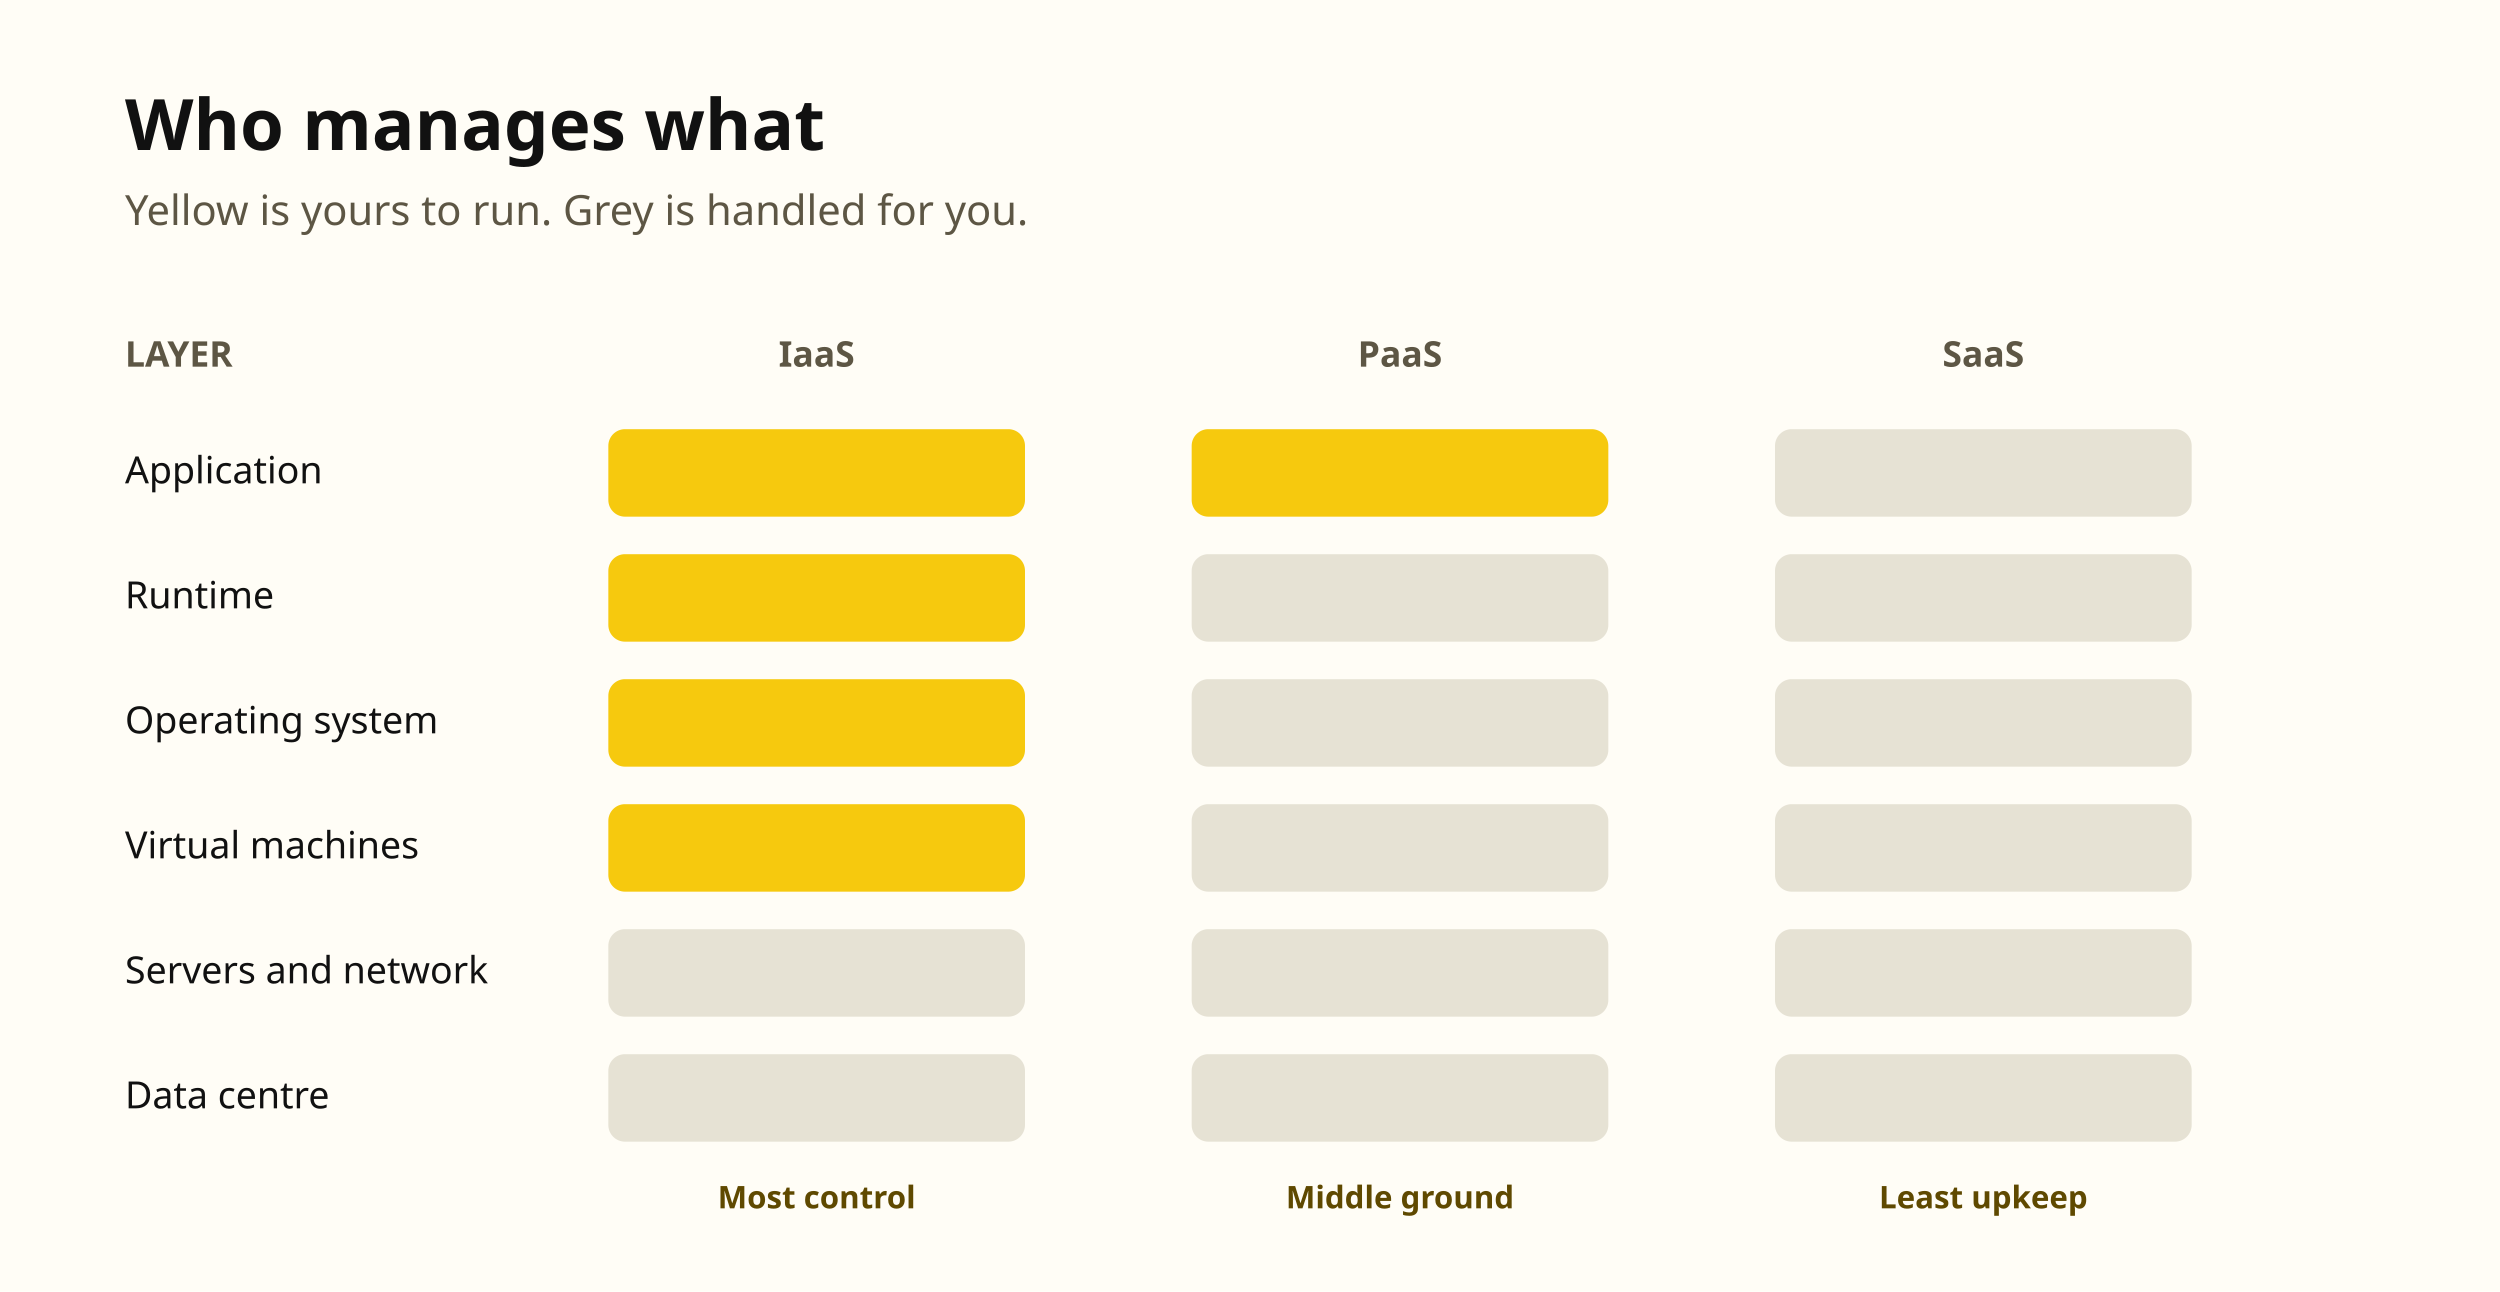
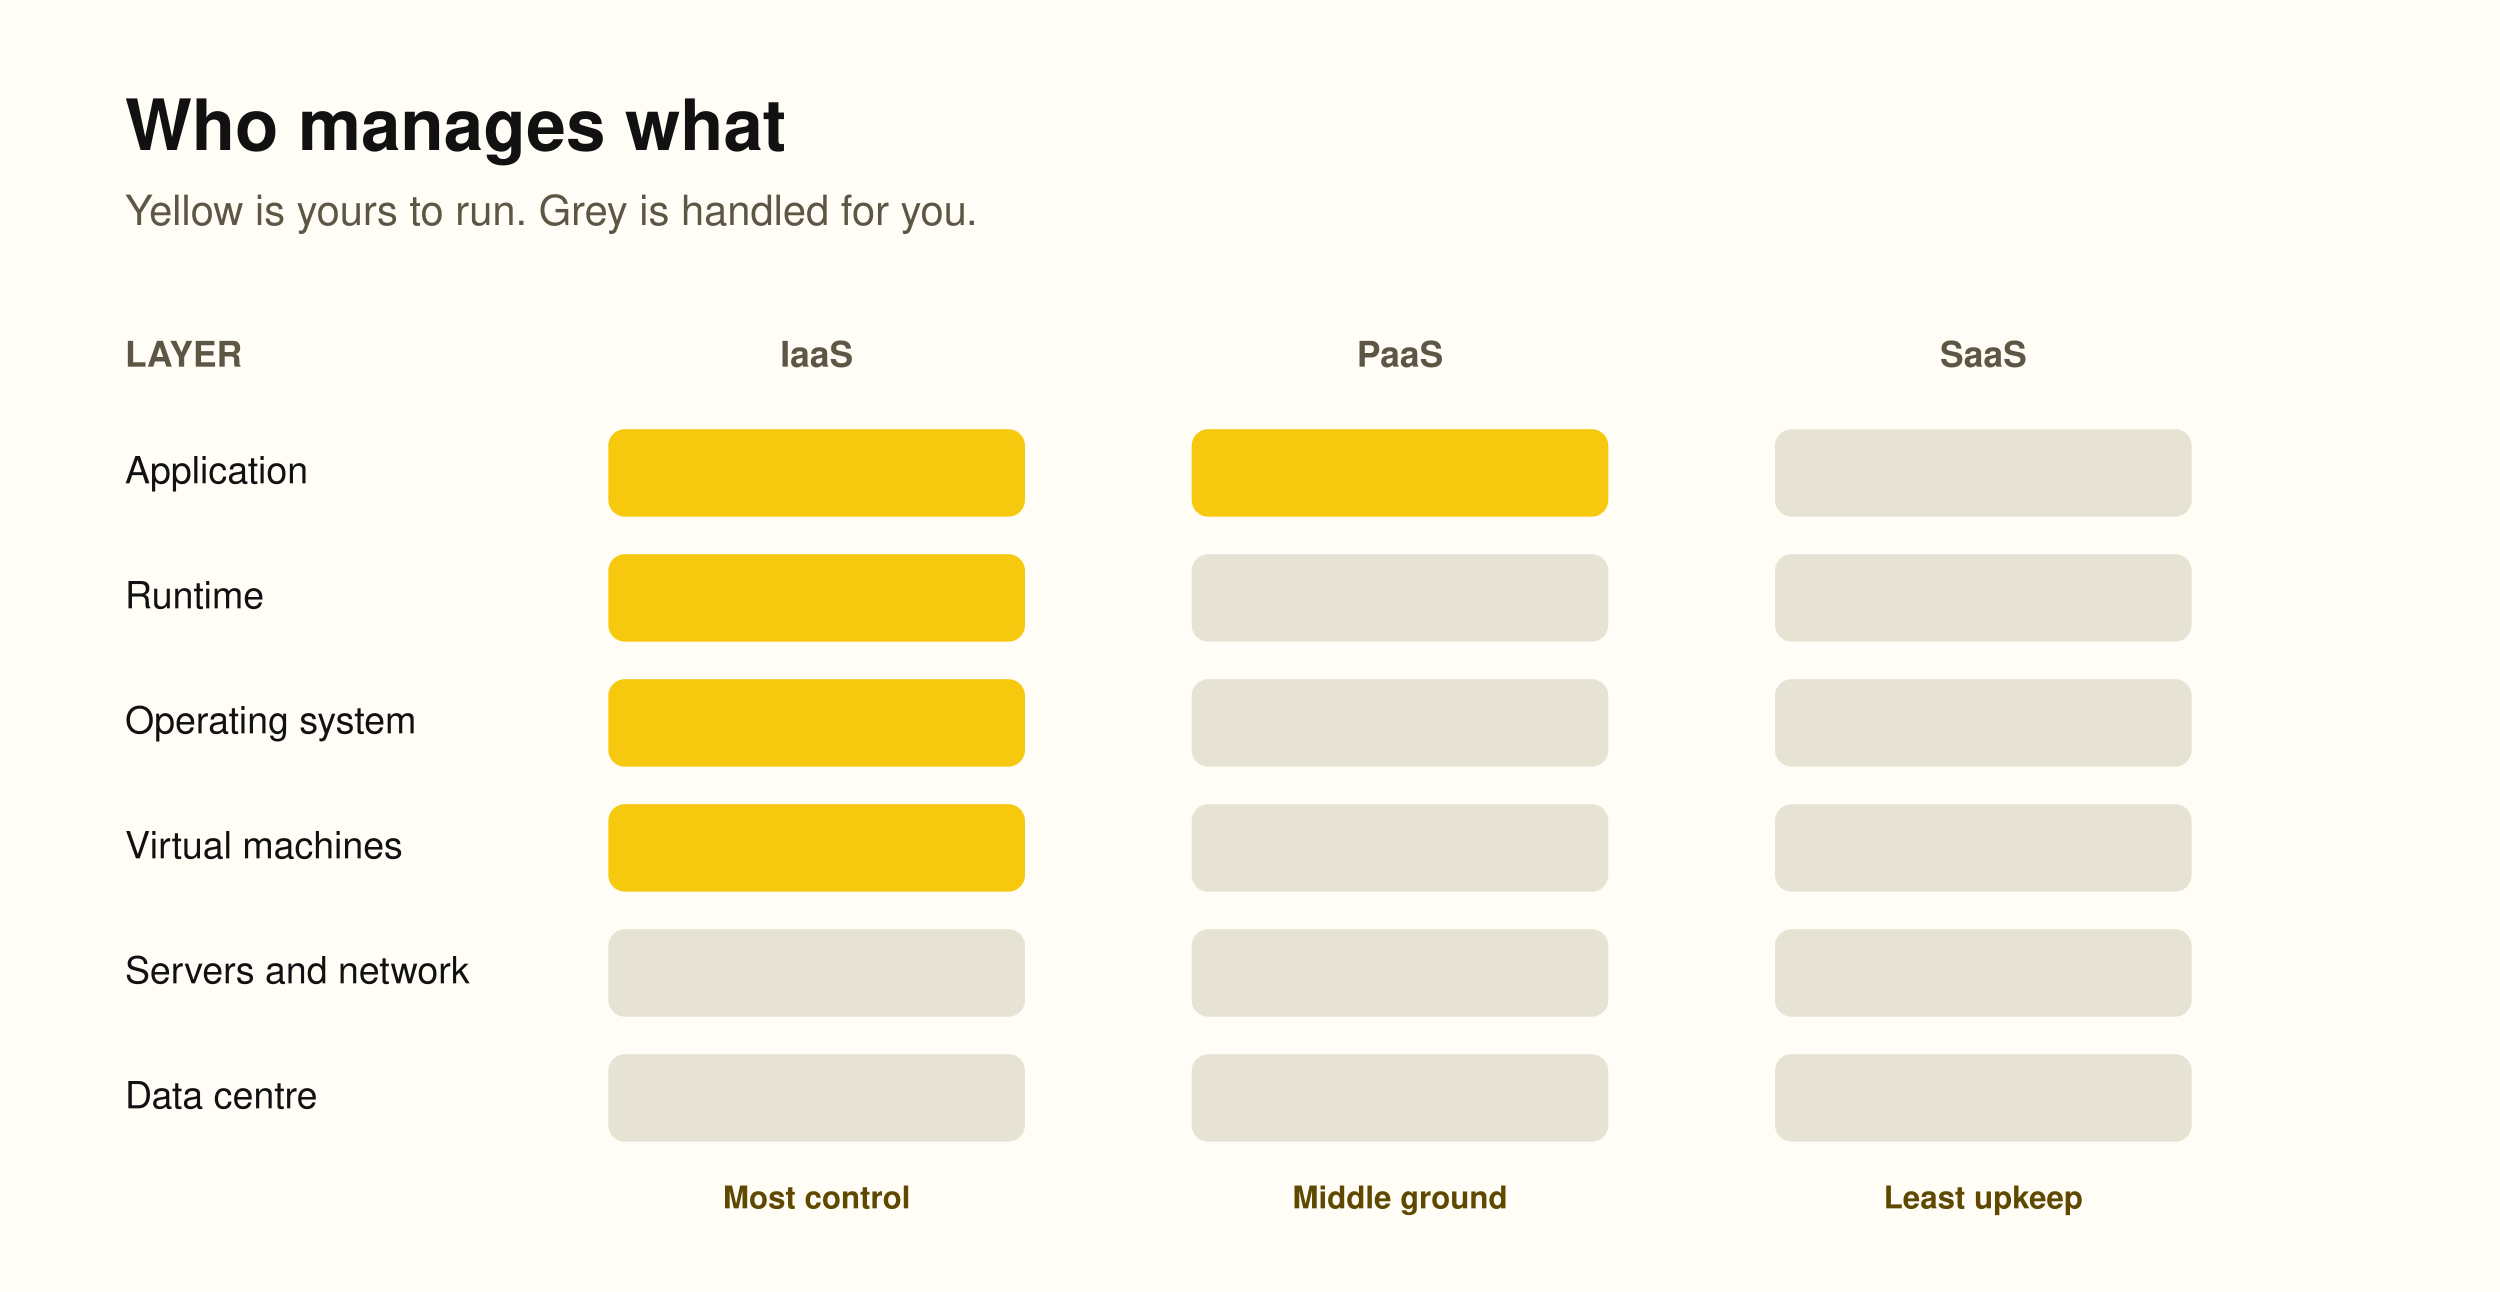
<svg xmlns="http://www.w3.org/2000/svg" viewBox="0 0 1200 620" width="1200" height="620" role="img" aria-label="Comparison of IaaS, PaaS and SaaS showing which layers you manage.">
  <rect width="1200" height="620" fill="#fffdf6" />
-   <g font-family="'Plus Jakarta Sans',sans-serif">
+   <g font-family="'Plus Jakarta Sans','Helvetica Neue',Helvetica,Arial,sans-serif">
    <text x="60" y="72" font-size="34" font-weight="800" fill="#111111">Who manages what</text>
    <text x="60" y="108" font-size="20" fill="#5d5644">Yellow is yours to run. Grey is handled for you.</text>
    <g font-size="17" font-weight="700" fill="#5d5644">
      <text x="60" y="176">LAYER</text>
      <text x="392" y="176" text-anchor="middle">IaaS</text>
      <text x="672" y="176" text-anchor="middle">PaaS</text>
      <text x="952" y="176" text-anchor="middle">SaaS</text>
    </g>
    <g font-size="18">
      <text x="60" y="232" fill="#111111">Application</text>
      <text x="60" y="292" fill="#111111">Runtime</text>
      <text x="60" y="352" fill="#111111">Operating system</text>
      <text x="60" y="412" fill="#111111">Virtual machines</text>
      <text x="60" y="472" fill="#111111">Servers and network</text>
      <text x="60" y="532" fill="#111111">Data centre</text>
    </g>
    <g>
      <rect x="292" y="206" width="200" height="42" rx="8" fill="#f6c90e" />
      <rect x="292" y="266" width="200" height="42" rx="8" fill="#f6c90e" />
      <rect x="292" y="326" width="200" height="42" rx="8" fill="#f6c90e" />
      <rect x="292" y="386" width="200" height="42" rx="8" fill="#f6c90e" />
      <rect x="292" y="446" width="200" height="42" rx="8" fill="#e6e2d4" />
      <rect x="292" y="506" width="200" height="42" rx="8" fill="#e6e2d4" />
      <rect x="572" y="206" width="200" height="42" rx="8" fill="#f6c90e" />
      <rect x="572" y="266" width="200" height="42" rx="8" fill="#e6e2d4" />
      <rect x="572" y="326" width="200" height="42" rx="8" fill="#e6e2d4" />
      <rect x="572" y="386" width="200" height="42" rx="8" fill="#e6e2d4" />
      <rect x="572" y="446" width="200" height="42" rx="8" fill="#e6e2d4" />
      <rect x="572" y="506" width="200" height="42" rx="8" fill="#e6e2d4" />
      <rect x="852" y="206" width="200" height="42" rx="8" fill="#e6e2d4" />
      <rect x="852" y="266" width="200" height="42" rx="8" fill="#e6e2d4" />
      <rect x="852" y="326" width="200" height="42" rx="8" fill="#e6e2d4" />
      <rect x="852" y="386" width="200" height="42" rx="8" fill="#e6e2d4" />
      <rect x="852" y="446" width="200" height="42" rx="8" fill="#e6e2d4" />
      <rect x="852" y="506" width="200" height="42" rx="8" fill="#e6e2d4" />
    </g>
    <g font-size="15" font-weight="700" fill="#5f4900">
      <text x="392" y="580" text-anchor="middle">Most control</text>
      <text x="672" y="580" text-anchor="middle">Middle ground</text>
      <text x="952" y="580" text-anchor="middle">Least upkeep</text>
    </g>
  </g>
</svg>
